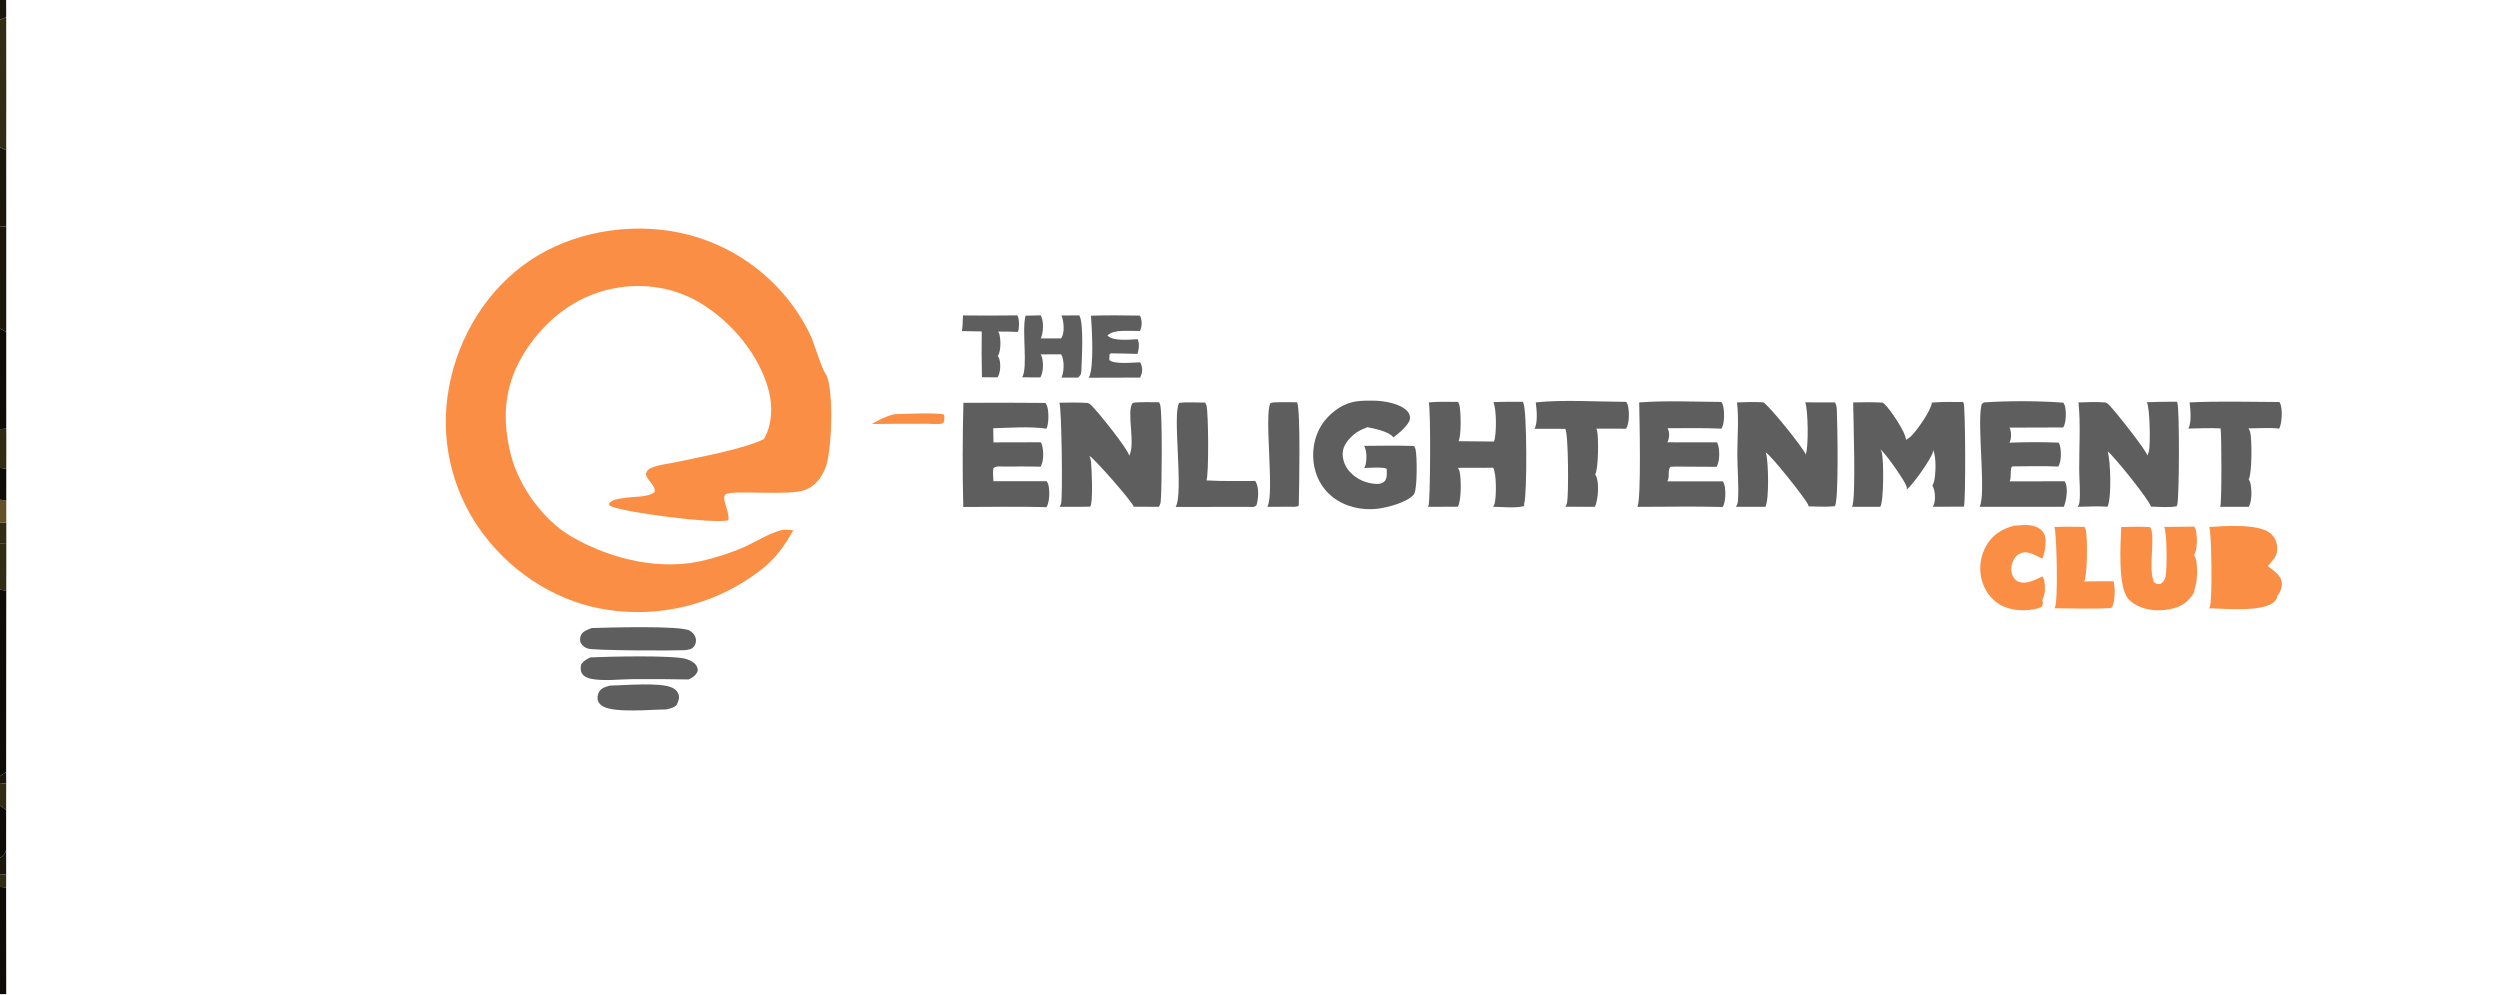
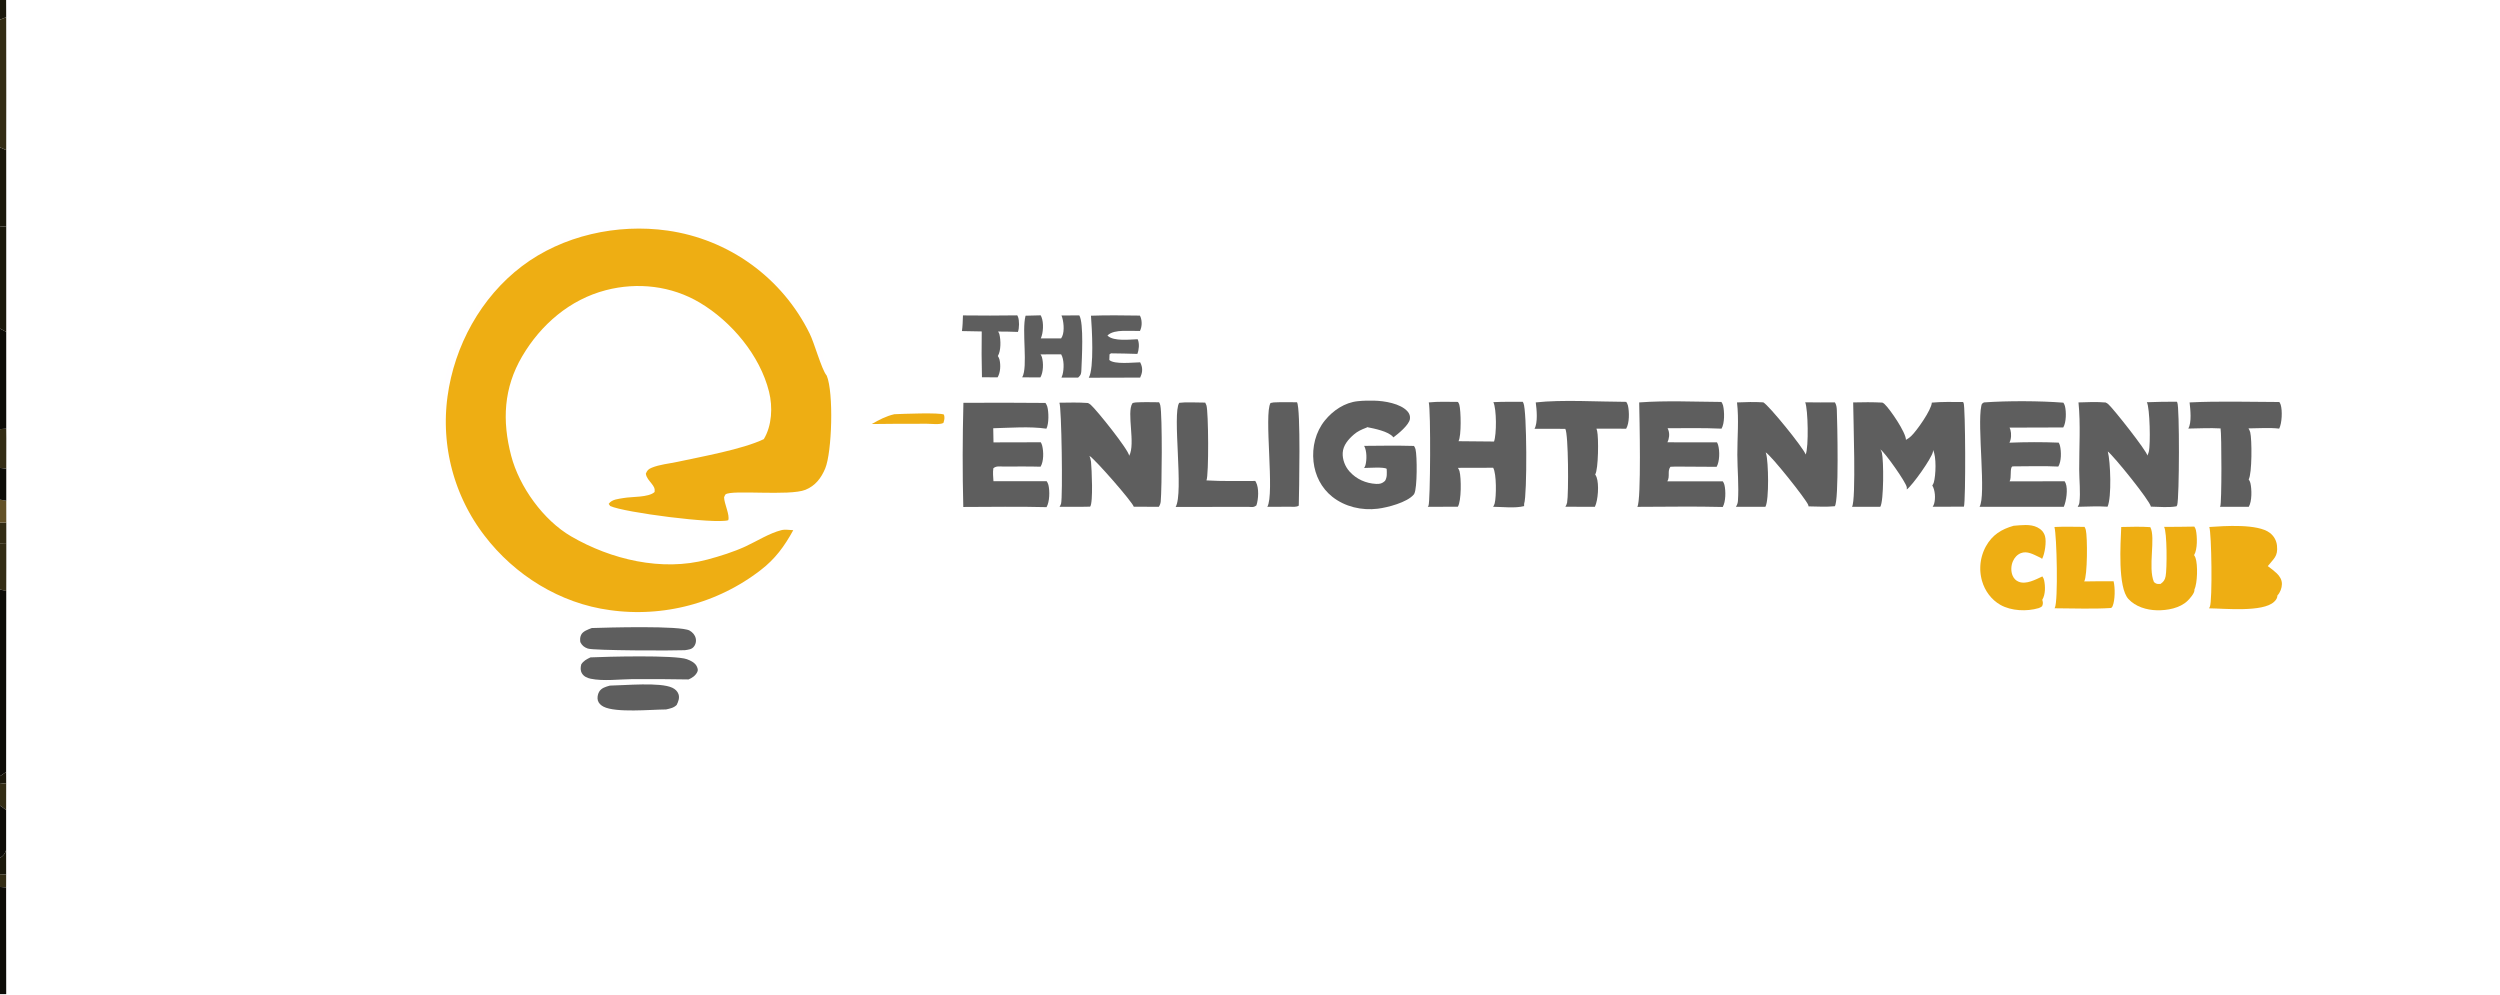
<svg xmlns="http://www.w3.org/2000/svg" width="1280" height="509">
  <path fill="#1B180B" d="M0 397.389L3.137 395.26L3.163 400.987L0 401.358L0 397.389Z" />
  <path fill="#332C14" d="M0 447.603L3.153 447.782L3.138 454.382L0 454.106L0 447.603Z" />
  <path fill="#1B180B" d="M0 0L3.137 0L3.17 8.823L0 10.051L0 0Z" />
  <path fill="#1B180B" d="M0 439.267C1.79 438.079 2.435 437.29 3.135 435.255L3.153 447.782L0 447.603L0 439.267Z" />
  <path fill="#332C14" d="M0 267.54L3.225 267.525L3.231 278.071L0 278.132L0 267.54Z" />
  <path fill="#635127" d="M0 255.818L3.209 256.361L3.225 267.525L0 267.54L0 255.818Z" />
  <path fill="#332C14" d="M3.163 400.987L3.142 414.692L0 412.477L0 401.358L3.163 400.987Z" />
  <path fill="#0D0C07" d="M0 239.564L3.212 239.927L3.209 256.361L0 255.818L0 239.564Z" />
  <path fill="#332C14" d="M0 219.724L3.197 219.452L3.234 224.327L3.212 239.927L0 239.564L0 224.348L0 219.724Z" />
  <path fill="#0D0C07" d="M0 412.477L3.142 414.692L3.135 435.255C2.435 437.29 1.79 438.079 0 439.267L0 412.477Z" />
  <path fill="#332C14" d="M0 278.132L3.231 278.071L3.226 290.748L3.201 302.59L0 301.815L0 290.585L0 278.132Z" />
  <path fill="#1B180B" d="M0 75.434L3.179 76.871L3.193 116.078L0 115.832L0 75.434Z" />
-   <path fill="#FB8E45" d="M457.885 212.084C461.569 211.917 481.361 211.116 483.313 212.286C483.794 213.955 483.523 214.941 483.016 216.566C481.175 217.514 476.861 216.99 474.688 216.967Q460.514 216.91 446.341 217.104C450.032 214.964 453.706 213.04 457.885 212.084Z" />
+   <path fill="#EEAE13" d="M457.885 212.084C461.569 211.917 481.361 211.116 483.313 212.286C483.794 213.955 483.523 214.941 483.016 216.566C481.175 217.514 476.861 216.99 474.688 216.967Q460.514 216.91 446.341 217.104C450.032 214.964 453.706 213.04 457.885 212.084Z" />
  <path fill="#0D0C07" d="M0 168.248L3.188 169.9L3.197 219.452L0 219.724L0 168.248Z" />
  <path fill="#1B180B" d="M0 115.832L3.193 116.078L3.188 169.9L0 168.248L0 115.832Z" />
  <path fill="#0D0C07" d="M0 454.106L3.138 454.382L3.133 459.994L3.175 509L0 509L0 459.747L0 454.106Z" />
  <path fill="#332C14" d="M0 10.051L3.17 8.823L3.21 48.979L3.179 76.871L0 75.434L0 49.338L0 10.051Z" />
  <path fill="#0D0C07" d="M0 301.815L3.201 302.59L3.137 395.26L0 397.389L0 301.815Z" />
  <path fill="#5E5E5E" d="M493.034 161.491Q506.941 161.67 520.848 161.465C521.058 161.865 520.996 161.729 521.206 162.224C521.954 163.989 521.909 168.167 521.165 169.949C517.787 169.768 514.385 169.789 511.001 169.748C511.304 170.163 511.562 170.605 511.688 171.107C512.44 174.121 512.55 179.609 510.894 182.277C511.285 182.864 511.593 183.472 511.756 184.161C512.414 186.951 512.247 190.705 510.773 193.202L502.762 193.154Q502.463 181.429 502.647 169.701L492.52 169.508C492.892 166.856 492.931 164.165 493.034 161.491Z" />
  <path fill="#5E5E5E" d="M312.258 351.03C320.005 350.917 337.965 349.171 344.208 352.119C345.64 352.795 346.872 353.865 347.389 355.403C348.046 357.356 347.307 359.186 346.457 360.934C344.924 362.473 343.055 362.764 341.021 363.236C333.231 363.284 315.265 365.043 308.992 361.812C307.71 361.151 306.525 360.092 306.105 358.667C305.711 357.326 306.021 355.468 306.71 354.263C307.892 352.193 310.115 351.639 312.258 351.03Z" />
  <path fill="#5E5E5E" d="M302.309 336.578C310.472 336.205 345.529 335.288 351.691 337.511C353.599 338.199 355.956 339.336 356.81 341.309C357.228 342.277 357.506 343.075 357.001 344.082C356.064 345.95 354.379 347.115 352.511 347.876Q338.194 347.621 323.874 347.706C317.263 347.78 308.87 348.856 302.449 347.514C300.738 347.157 299.003 346.419 298.036 344.88C297.071 343.344 297.187 341.842 297.601 340.16C298.821 338.267 300.33 337.554 302.309 336.578Z" />
  <path fill="#5E5E5E" d="M302.984 321.555C310.412 321.308 348.426 320.199 353.073 322.847C354.586 323.709 355.822 325.092 356.21 326.819Q356.267 327.076 356.297 327.338Q356.328 327.599 356.331 327.862Q356.335 328.126 356.312 328.388Q356.289 328.65 356.24 328.909Q356.19 329.167 356.115 329.42Q356.039 329.672 355.939 329.915Q355.838 330.158 355.713 330.39Q355.589 330.622 355.441 330.84C354.277 332.553 352.528 332.586 350.672 332.899C344.628 333.192 303.949 333.121 300.952 332.06C299.107 331.408 297.983 330.508 297.125 328.751C296.965 327.355 296.928 326.43 297.502 325.121C298.361 323.161 301.151 322.282 302.984 321.555Z" />
  <path fill="#5E5E5E" d="M558.576 161.639C566.919 161.323 575.271 161.489 583.618 161.585C583.799 161.893 583.808 161.884 583.958 162.278C584.806 164.508 584.717 167.337 583.647 169.458C580.659 169.43 577.643 169.336 574.656 169.419C572.198 169.488 568.763 169.936 567.02 171.795C567.092 171.866 567.16 171.941 567.235 172.008C570.381 174.831 578.428 173.812 582.465 173.687C582.504 173.769 582.547 173.85 582.583 173.934C583.454 175.987 583.15 179.162 582.326 181.203C577.833 180.999 573.308 181.006 568.81 180.912L568.076 181.434L567.978 184.32C570.551 186.695 580.125 185.56 583.768 185.505C583.987 185.884 584.147 186.289 584.295 186.7C585.151 189.083 584.807 191.082 583.765 193.326L557.456 193.398C560.264 188.645 559.069 167.919 558.576 161.639Z" />
  <path fill="#5E5E5E" d="M543.483 161.531L552.596 161.472C554.983 165.391 553.881 184.03 553.681 189.131C553.599 191.215 553.552 191.911 552 193.338L543.471 193.337C543.696 192.836 543.892 192.329 544.033 191.797C544.795 188.916 544.872 184.019 543.301 181.402L532.739 181.448C533.068 181.903 533.345 182.392 533.493 182.938C534.284 185.872 534.248 190.582 532.674 193.229L523.362 193.202C526.428 187.973 523.023 169.255 525.088 161.642L532.833 161.445C532.984 161.735 533.128 162.025 533.248 162.329C534.427 165.313 534.195 170.378 532.887 173.274L543.298 173.246C543.521 172.904 543.707 172.571 543.874 172.197C545.101 169.461 544.606 164.225 543.483 161.531Z" />
  <path fill="#5E5E5E" d="M652.12 206.038C656.08 205.83 660.101 205.96 664.069 205.955C666.036 209.336 665.125 251.745 664.974 258.861C663.896 259.727 661.876 259.437 660.469 259.46L648.871 259.471C652.705 253.053 647.036 211.956 650.515 206.334L652.12 206.038Z" />
-   <path fill="#FB8E45" d="M1051.87 269.82C1056.97 269.552 1062.16 269.754 1067.28 269.759C1067.55 270.245 1067.8 270.758 1067.93 271.301C1068.83 274.991 1068.81 294.836 1067.11 297.695C1072.12 297.565 1077.15 297.615 1082.16 297.595C1082.98 300.972 1082.96 307.286 1081.61 310.466L1080.95 311.289C1071.36 311.903 1061.53 311.45 1051.92 311.435C1051.96 311.358 1052.02 311.283 1052.06 311.204C1053.84 308.049 1053.08 273.919 1051.87 269.82Z" />
-   <path fill="#FB8E45" d="M1030.98 269.194C1034.9 268.911 1039.51 268.18 1043.12 270.007C1045.05 270.981 1046.39 272.364 1047.03 274.468C1047.88 277.297 1046.96 283.521 1045.57 286.132C1045.07 285.71 1044.55 285.469 1043.96 285.194C1041.13 283.867 1037.89 281.946 1034.71 283.196C1032.78 283.957 1031.36 285.56 1030.57 287.447C1029.63 289.651 1029.51 292.437 1030.43 294.666C1031.04 296.145 1032.12 297.297 1033.63 297.88C1037.45 299.365 1042.24 296.727 1045.69 295.126C1046.13 295.73 1046.43 296.345 1046.59 297.078C1047.24 300.131 1047.32 304.376 1045.64 307.09C1046.03 308.577 1046.14 308.887 1045.57 310.387C1045.03 310.801 1044.45 311.166 1043.79 311.362C1037.74 313.157 1029.75 312.831 1024.22 309.699C1019.56 307.06 1016.24 302.509 1014.78 297.392Q1014.62 296.842 1014.5 296.286Q1014.37 295.729 1014.27 295.167Q1014.16 294.605 1014.09 294.039Q1014.02 293.472 1013.97 292.903Q1013.92 292.334 1013.9 291.763Q1013.89 291.192 1013.9 290.621Q1013.9 290.05 1013.94 289.48Q1013.98 288.909 1014.04 288.342Q1014.11 287.774 1014.2 287.211Q1014.29 286.647 1014.41 286.089Q1014.53 285.53 1014.68 284.978Q1014.83 284.426 1015 283.882Q1015.17 283.337 1015.37 282.802Q1015.57 282.267 1015.8 281.742Q1016.02 281.218 1016.27 280.704Q1016.52 280.191 1016.8 279.691C1020.06 273.849 1024.71 270.974 1030.98 269.194Z" />
+   <path fill="#EEAE13" d="M1051.87 269.82C1056.97 269.552 1062.16 269.754 1067.28 269.759C1067.55 270.245 1067.8 270.758 1067.93 271.301C1068.83 274.991 1068.81 294.836 1067.11 297.695C1072.12 297.565 1077.15 297.615 1082.16 297.595C1082.98 300.972 1082.96 307.286 1081.61 310.466L1080.95 311.289C1071.36 311.903 1061.53 311.45 1051.92 311.435C1051.96 311.358 1052.02 311.283 1052.06 311.204C1053.84 308.049 1053.08 273.919 1051.87 269.82Z" />
+   <path fill="#EEAE13" d="M1030.98 269.194C1034.9 268.911 1039.51 268.18 1043.12 270.007C1045.05 270.981 1046.39 272.364 1047.03 274.468C1047.88 277.297 1046.96 283.521 1045.57 286.132C1045.07 285.71 1044.55 285.469 1043.96 285.194C1041.13 283.867 1037.89 281.946 1034.71 283.196C1032.78 283.957 1031.36 285.56 1030.57 287.447C1029.63 289.651 1029.51 292.437 1030.43 294.666C1031.04 296.145 1032.12 297.297 1033.63 297.88C1037.45 299.365 1042.24 296.727 1045.69 295.126C1046.13 295.73 1046.43 296.345 1046.59 297.078C1047.24 300.131 1047.32 304.376 1045.64 307.09C1046.03 308.577 1046.14 308.887 1045.57 310.387C1045.03 310.801 1044.45 311.166 1043.79 311.362C1037.74 313.157 1029.75 312.831 1024.22 309.699C1019.56 307.06 1016.24 302.509 1014.78 297.392Q1014.62 296.842 1014.5 296.286Q1014.37 295.729 1014.27 295.167Q1014.16 294.605 1014.09 294.039Q1014.02 293.472 1013.97 292.903Q1013.92 292.334 1013.9 291.763Q1013.89 291.192 1013.9 290.621Q1013.9 290.05 1013.94 289.48Q1013.98 288.909 1014.04 288.342Q1014.11 287.774 1014.2 287.211Q1014.29 286.647 1014.41 286.089Q1014.53 285.53 1014.68 284.978Q1014.83 284.426 1015 283.882Q1015.17 283.337 1015.37 282.802Q1015.57 282.267 1015.8 281.742Q1016.02 281.218 1016.27 280.704Q1016.52 280.191 1016.8 279.691C1020.06 273.849 1024.71 270.974 1030.98 269.194Z" />
  <path fill="#FFFEFF" d="M406.148 271.452C406.297 271.896 406.414 272.339 406.457 272.807C406.74 275.864 403.622 280.089 401.699 282.368C386.517 300.361 359.815 312.322 336.557 314.231C308.958 316.495 281.472 308.771 260.222 290.731C246.6 279.166 234.162 258.774 229.43 241.39C227.632 234.781 226.981 227.7 226.435 220.883C224.291 194.135 232.383 170.339 249.817 149.911C266.268 130.633 290.565 117.625 315.931 115.644C343.581 113.483 370.335 120.09 391.654 138.44C406.298 151.044 421.853 172.621 423.279 192.308C423.23 192.251 423.18 192.194 423.133 192.135C420.561 188.869 416.975 175.659 414.551 170.808Q413.906 169.496 413.22 168.204Q412.535 166.912 411.811 165.641Q411.087 164.37 410.325 163.122Q409.563 161.874 408.763 160.65Q407.963 159.426 407.126 158.227Q406.289 157.027 405.416 155.854Q404.544 154.681 403.635 153.535Q402.727 152.388 401.785 151.27Q400.842 150.152 399.866 149.064Q398.89 147.975 397.881 146.916Q396.873 145.857 395.832 144.83Q394.792 143.803 393.72 142.807Q392.649 141.812 391.548 140.85Q390.447 139.888 389.318 138.959Q388.188 138.031 387.031 137.138Q385.873 136.244 384.689 135.386Q383.505 134.528 382.295 133.707Q381.086 132.886 379.852 132.101Q378.618 131.317 377.361 130.571Q376.103 129.825 374.824 129.117Q373.545 128.409 372.244 127.741Q370.944 127.072 369.624 126.444Q368.304 125.815 366.966 125.227Q365.627 124.639 364.271 124.092Q362.916 123.545 361.544 123.039Q360.172 122.534 358.785 122.07Q357.399 121.606 355.999 121.185Q354.599 120.764 353.187 120.386Q351.775 120.007 350.352 119.672Q348.929 119.337 347.497 119.045Q346.064 118.753 344.623 118.505Q343.183 118.257 341.735 118.053C316.079 114.422 288.05 120.519 267.255 136.276C246.223 152.213 232.633 177.052 229.117 203.101Q228.959 204.27 228.829 205.442Q228.7 206.615 228.599 207.79Q228.499 208.966 228.427 210.143Q228.356 211.321 228.313 212.499Q228.271 213.678 228.257 214.858Q228.244 216.037 228.259 217.217Q228.275 218.396 228.32 219.575Q228.364 220.754 228.438 221.931Q228.512 223.109 228.615 224.284Q228.717 225.459 228.849 226.631Q228.981 227.803 229.141 228.972Q229.302 230.141 229.491 231.305Q229.68 232.469 229.898 233.629Q230.116 234.788 230.363 235.942Q230.609 237.095 230.884 238.242Q231.159 239.389 231.462 240.53Q231.765 241.67 232.096 242.802Q232.427 243.934 232.786 245.058Q233.144 246.181 233.531 247.296Q233.917 248.41 234.331 249.515Q234.745 250.62 235.185 251.714Q235.626 252.808 236.094 253.891Q236.562 254.973 237.056 256.044Q237.55 257.115 238.071 258.174Q238.591 259.232 239.137 260.278Q239.684 261.323 240.256 262.355Q240.828 263.386 241.425 264.403Q242.022 265.42 242.644 266.422Q243.267 267.424 243.913 268.411Q244.56 269.397 245.231 270.367Q245.901 271.338 246.596 272.291Q247.29 273.244 248.008 274.18C263.511 294.522 286.801 308.983 312.301 312.385Q313.567 312.562 314.838 312.707Q316.108 312.853 317.382 312.967Q318.655 313.081 319.931 313.163Q321.207 313.245 322.485 313.295Q323.763 313.346 325.041 313.364Q326.32 313.383 327.598 313.37Q328.877 313.357 330.155 313.312Q331.433 313.267 332.709 313.19Q333.985 313.113 335.259 313.005Q336.534 312.897 337.805 312.757Q339.076 312.617 340.343 312.445Q341.61 312.273 342.872 312.07Q344.135 311.867 345.392 311.633Q346.649 311.399 347.899 311.133Q349.15 310.868 350.394 310.571Q351.638 310.274 352.874 309.947Q354.11 309.62 355.338 309.262Q356.565 308.904 357.784 308.515Q359.002 308.127 360.21 307.708Q361.419 307.29 362.616 306.841Q363.814 306.393 365 305.915Q366.186 305.437 367.359 304.929Q368.533 304.422 369.694 303.885Q370.855 303.349 372.002 302.784Q373.149 302.219 374.282 301.625Q375.414 301.032 376.532 300.41Q377.65 299.789 378.752 299.14Q379.854 298.49 380.939 297.814Q382.024 297.138 383.093 296.435Q384.161 295.732 385.211 295.003Q386.262 294.273 387.294 293.518Q388.326 292.763 389.339 291.982C396.894 286.218 401.621 279.704 406.148 271.452Z" />
  <path fill="#5E5E5E" d="M606.449 206.039C609.984 205.978 613.537 206.089 617.073 206.131C617.314 206.581 617.522 207.037 617.687 207.521C618.749 210.64 618.972 243.345 617.702 245.963C625.985 246.468 634.385 246.228 642.685 246.252C642.854 246.503 642.895 246.553 643.053 246.852C644.683 249.93 644.335 255.638 643.285 258.75C641.804 259.913 641.062 259.577 639.219 259.513L601.937 259.554C606.15 252.323 600.111 211.907 603.749 206.25L606.449 206.039Z" />
  <path fill="#5E5E5E" d="M1121.07 206.039C1136.32 205.293 1151.76 205.792 1167.02 205.828C1167.32 206.289 1167.57 206.763 1167.73 207.288C1168.64 210.293 1168.37 216.701 1166.95 219.453C1161.88 218.86 1156.32 219.322 1151.21 219.335C1151.59 219.965 1151.94 220.63 1152.12 221.352C1153.02 224.883 1153.08 242.607 1151.32 245.434C1151.71 246.016 1152.04 246.638 1152.2 247.325C1152.95 250.496 1153.04 256.715 1151.37 259.492L1136.57 259.493C1136.64 259.394 1136.71 259.298 1136.78 259.196C1137.56 257.976 1137.5 222.289 1136.93 219.35C1131.46 219.029 1125.86 219.349 1120.38 219.429C1122.25 216.537 1121.46 209.403 1121.07 206.039Z" />
  <path fill="#5E5E5E" d="M786.305 206.038C799.769 204.527 818.621 205.718 832.634 205.749C833.019 206.327 833.337 206.942 833.498 207.622C834.253 210.81 834.293 216.685 832.591 219.495L817.383 219.486Q817.595 220.063 817.733 220.662C818.532 224.035 818.414 240.254 816.739 242.933C817.023 243.383 817.275 243.84 817.458 244.342C818.779 247.967 818.238 256.048 816.59 259.472L801.463 259.46C801.877 258.791 802.215 258.076 802.363 257.296C803.166 253.071 803.058 222.194 801.432 219.568L785.677 219.537C787.435 216.363 786.796 209.602 786.305 206.038Z" />
-   <path fill="#FB8E45" d="M1108 269.768C1113.16 269.805 1118.33 269.67 1123.49 269.616C1123.86 270.172 1124.16 270.759 1124.3 271.412C1125.01 274.724 1125.16 281.347 1123.37 284.207C1123.65 284.653 1123.91 285.109 1124.09 285.607C1125.34 289.051 1125.11 298.66 1123.54 301.811C1123.54 301.951 1123.55 302.091 1123.55 302.231C1123.51 303.878 1121.16 306.503 1120.04 307.603C1116.13 311.422 1109.55 312.594 1104.25 312.456C1099.01 312.32 1093.4 310.635 1089.76 306.692C1084.21 300.695 1085.73 278.226 1086.07 269.82C1091.03 269.725 1096 269.547 1100.96 269.895C1103.83 275.252 1099.62 290.64 1102.83 298.028C1104.2 299.149 1104.51 299.01 1106.2 298.969C1107.76 297.83 1108.41 296.98 1108.8 295.04C1109.54 291.368 1109.56 272.081 1108 269.768Z" />
-   <path fill="#FB8E45" d="M1131.16 269.82C1138.76 269.304 1156.01 268.04 1162.2 272.862Q1162.58 273.154 1162.93 273.483Q1163.28 273.812 1163.59 274.176Q1163.91 274.539 1164.18 274.932Q1164.46 275.326 1164.69 275.746Q1164.92 276.165 1165.11 276.606Q1165.3 277.048 1165.44 277.506Q1165.58 277.964 1165.68 278.435Q1165.77 278.905 1165.82 279.383C1166.39 284.943 1164.13 285.978 1161.11 289.847C1162.68 291.008 1164.27 292.189 1165.69 293.539C1167.22 295.004 1168.36 296.849 1168.34 299.042C1168.33 301.044 1167.45 303.397 1166.06 304.837C1165.97 306.272 1165.4 307.121 1164.34 308.122C1158.55 313.611 1138.68 311.513 1131.02 311.464C1131.18 311.19 1131.32 310.929 1131.45 310.641C1132.81 307.626 1132.34 272.931 1131.16 269.82Z" />
+   <path fill="#EEAE13" d="M1108 269.768C1113.16 269.805 1118.33 269.67 1123.49 269.616C1123.86 270.172 1124.16 270.759 1124.3 271.412C1125.01 274.724 1125.16 281.347 1123.37 284.207C1123.65 284.653 1123.91 285.109 1124.09 285.607C1125.34 289.051 1125.11 298.66 1123.54 301.811C1123.54 301.951 1123.55 302.091 1123.55 302.231C1123.51 303.878 1121.16 306.503 1120.04 307.603C1116.13 311.422 1109.55 312.594 1104.25 312.456C1099.01 312.32 1093.4 310.635 1089.76 306.692C1084.21 300.695 1085.73 278.226 1086.07 269.82C1091.03 269.725 1096 269.547 1100.96 269.895C1103.83 275.252 1099.62 290.64 1102.83 298.028C1104.2 299.149 1104.51 299.01 1106.2 298.969C1107.76 297.83 1108.41 296.98 1108.8 295.04C1109.54 291.368 1109.56 272.081 1108 269.768Z" />
+   <path fill="#EEAE13" d="M1131.16 269.82C1138.76 269.304 1156.01 268.04 1162.2 272.862Q1162.58 273.154 1162.93 273.483Q1163.28 273.812 1163.59 274.176Q1163.91 274.539 1164.18 274.932Q1164.46 275.326 1164.69 275.746Q1164.92 276.165 1165.11 276.606Q1165.3 277.048 1165.44 277.506Q1165.58 277.964 1165.68 278.435Q1165.77 278.905 1165.82 279.383C1166.39 284.943 1164.13 285.978 1161.11 289.847C1162.68 291.008 1164.27 292.189 1165.69 293.539C1167.22 295.004 1168.36 296.849 1168.34 299.042C1168.33 301.044 1167.45 303.397 1166.06 304.837C1165.97 306.272 1165.4 307.121 1164.34 308.122C1158.55 313.611 1138.68 311.513 1131.02 311.464C1131.18 311.19 1131.32 310.929 1131.45 310.641C1132.81 307.626 1132.34 272.931 1131.16 269.82Z" />
  <path fill="#5E5E5E" d="M1015.77 206.038C1027.9 205.169 1044.31 205.215 1056.45 206.17C1056.8 206.722 1057.1 207.308 1057.26 207.949C1057.97 210.818 1057.95 216.299 1056.39 218.856L1028.9 218.942C1029.09 219.309 1029.23 219.694 1029.34 220.091C1029.89 222.045 1029.8 224.851 1028.82 226.658C1037.19 226.327 1045.69 226.28 1054.06 226.632C1054.35 227.135 1054.58 227.661 1054.71 228.228C1055.41 231.22 1055.49 236.202 1053.84 238.879C1046.15 238.475 1038.28 238.789 1030.57 238.785C1030.47 238.808 1030.37 238.806 1030.28 238.856C1028.94 239.661 1030.01 244.56 1028.92 246.439L1057.09 246.416C1057.31 246.74 1057.48 247.058 1057.62 247.418C1058.85 250.408 1057.94 256.624 1056.67 259.472L1013.52 259.491C1017 253.817 1012.26 218.096 1014.42 207.867C1014.67 206.645 1014.75 206.714 1015.77 206.038Z" />
  <path fill="#5E5E5E" d="M493.263 206.243Q514.274 206.108 535.285 206.305C535.68 206.905 536.033 207.539 536.226 208.237C536.985 210.972 537.08 216.964 535.755 219.483C527.123 218.234 517.291 219.049 508.537 219.262L508.669 226.499L532.875 226.439C533.191 226.987 533.447 227.556 533.597 228.173C534.351 231.263 534.446 236.183 532.767 238.952C526.394 238.754 519.972 238.891 513.594 238.867C511.733 238.821 510.053 238.531 508.597 239.738C508.262 241.93 508.506 244.161 508.646 246.363L535.894 246.387C536.284 246.965 536.613 247.584 536.779 248.266C537.533 251.364 537.439 256.899 535.827 259.659C521.637 259.291 507.399 259.538 493.203 259.572C492.744 241.872 492.821 223.942 493.263 206.243Z" />
  <path fill="#5E5E5E" d="M839.266 206.039C853.112 205.007 867.47 205.707 881.358 205.796C881.738 206.359 882.055 206.961 882.212 207.628C882.948 210.757 883.069 216.711 881.417 219.471C872.228 219.054 863.009 219.217 853.814 219.252C853.981 219.556 854.094 219.868 854.208 220.196C854.911 222.209 854.651 224.577 853.706 226.455L879.086 226.467C879.329 226.913 879.533 227.366 879.674 227.855C880.553 230.913 880.489 236.222 878.916 239.015L857.969 238.887L855.271 238.989C853.568 241.098 855.155 243.9 853.689 246.426L882.072 246.427C882.446 246.996 882.756 247.604 882.914 248.271C883.634 251.315 883.623 256.864 882.036 259.577C867.49 259.188 852.868 259.493 838.314 259.507C840.43 256.149 839.4 212.802 839.266 206.039Z" />
  <path fill="#5E5E5E" d="M764.605 205.893C769.614 205.668 774.635 205.716 779.649 205.711C779.701 205.816 779.752 205.921 779.806 206.026C779.868 206.143 779.935 206.257 779.995 206.375C781.786 209.847 781.952 253.4 780.356 257.942L780.342 259.128C775.656 260.323 769.361 259.513 764.484 259.474C764.809 258.935 765.115 258.36 765.274 257.747C766.145 254.395 766.282 242.515 764.5 239.489L746.438 239.534C746.766 240.053 747.098 240.631 747.259 241.228C748.209 244.745 748.261 256.517 746.413 259.441L731.02 259.49C731.188 259.253 731.237 259.197 731.388 258.913C732.337 257.128 732.607 210.144 731.534 206.038C736.458 205.528 741.514 205.758 746.462 205.778C746.748 206.221 747.035 206.715 747.176 207.229C748.02 210.308 748.274 223.183 746.756 225.895L764.944 226.063C766.275 222.37 766.294 209.547 764.605 205.893Z" />
  <path fill="#5E5E5E" d="M695.179 205.412C697.959 205.108 700.792 205.082 703.587 205.138C708.713 205.241 717.092 206.581 720.659 210.65C721.64 211.769 722.106 213.062 721.881 214.55C721.421 217.594 715.858 222.153 713.403 223.954C713.356 223.881 713.318 223.803 713.263 223.736C710.881 220.812 703.492 219.407 700.008 218.701C699.684 218.95 699.826 218.878 699.449 219.023C697.112 219.92 695.104 220.799 693.178 222.468C690.377 224.896 687.682 227.972 687.466 231.843C687.275 235.265 688.674 238.863 690.938 241.393C694.468 245.339 699.326 247.488 704.568 247.76C706.525 247.861 707.664 247.556 709.121 246.23C710.303 244.324 710.049 242.209 709.985 240.06C708.838 238.96 700.495 239.595 698.401 239.601C698.706 239.164 698.959 238.696 699.101 238.18C699.854 235.443 699.861 230.801 698.439 228.283L709.844 228.189C714.543 228.089 719.26 228.249 723.959 228.32C724.269 228.824 724.594 229.398 724.739 229.975C725.615 233.455 725.633 249.906 724.144 252.684C724.022 252.959 724.034 252.974 723.806 253.244C720.417 257.253 710.421 259.844 705.393 260.464C697.24 261.469 688.633 259.499 682.139 254.346C676.547 249.908 673.288 243.422 672.519 236.363C671.703 228.884 673.585 221.127 678.364 215.246C682.529 210.121 688.552 206.075 695.179 205.412Z" />
  <path fill="#5E5E5E" d="M1099.19 205.945Q1106.85 205.642 1114.52 205.677C1114.61 205.809 1114.7 205.938 1114.77 206.074C1115.96 208.167 1115.84 254.862 1114.73 258.565L1114.38 259.227C1110.26 259.986 1105.45 259.455 1101.25 259.395C1100.81 256.424 1082.31 233.541 1079.19 231.131C1080.58 236.391 1081.24 254.532 1079.07 259.433C1074.02 259.083 1068.84 259.4 1063.78 259.48C1064.2 258.807 1064.57 258.097 1064.66 257.298C1065.28 251.956 1064.56 245.816 1064.55 240.385C1064.51 229.143 1065.31 217.188 1064.19 206.038C1068.83 205.886 1073.44 205.674 1078.07 206.078C1078.51 206.285 1078.93 206.522 1079.32 206.826C1081.53 208.575 1099.25 230.96 1099.46 233.253C1099.5 233.133 1099.55 233.012 1099.6 232.894C1099.82 232.378 1100.04 231.87 1100.18 231.326C1101.14 227.618 1100.73 208.667 1099.19 205.945Z" />
  <path fill="#5E5E5E" d="M889.349 206.038C893.877 205.824 898.291 205.734 902.825 206.004C905.739 207.598 923.299 229.243 924.521 232.711C926.099 228.852 925.721 209.578 924.272 205.975Q931.881 206.088 939.491 206.042C940.239 207.325 940.395 208.511 940.457 209.965C940.714 215.983 941.597 256.804 939.404 259.19C934.985 259.628 930.42 259.338 925.981 259.266C925.948 259.091 925.896 258.743 925.823 258.555C924.661 255.543 906.806 233.133 904.031 231.607C904.114 231.879 904.2 232.151 904.279 232.424C905.42 236.415 905.876 255.898 903.888 259.47L888.798 259.47C889.405 258.492 889.737 257.645 889.818 256.493C890.361 248.784 889.544 240.58 889.514 232.822C889.481 224.111 890.386 214.655 889.349 206.038Z" />
  <path fill="#5E5E5E" d="M581.548 206.038C585.489 205.79 589.493 205.942 593.443 205.961C593.733 206.465 593.969 206.997 594.087 207.57C595.173 212.824 594.891 250.147 594.296 256.738C594.202 257.777 593.868 258.612 593.33 259.492L580.483 259.434C579.881 257.098 560.806 235.244 557.792 233.387C558.162 234.321 558.493 235.411 558.595 236.416C558.958 239.986 559.779 257.474 558.147 259.406L553.594 259.486L542.471 259.493C542.775 259.018 543.092 258.496 543.252 257.95C544.213 254.663 543.519 208.173 542.409 206.186C547.291 206.111 552.166 205.983 557.042 206.341C557.529 206.599 558.048 206.893 558.467 207.259C561.515 209.929 577.903 230.365 578.147 233.359C581.469 227.25 576.757 211.3 579.752 206.539C579.971 206.191 581.116 206.122 581.548 206.038Z" />
  <path fill="#5E5E5E" d="M989.092 206.139C994.396 205.66 999.739 205.804 1005.06 205.84C1005.19 206.012 1005.25 206.085 1005.36 206.289C1006.31 207.977 1006.51 256.104 1005.53 259.412L989.522 259.457C989.837 258.979 990.109 258.473 990.268 257.92C991.059 255.163 990.817 251.029 989.337 248.558C989.633 248.108 989.933 247.606 990.089 247.084C991.159 243.504 991.523 233.669 989.71 230.424C989.722 230.716 989.727 231.052 989.663 231.338C988.867 234.868 979.198 248.464 976.282 250.606C976.314 250.224 976.313 249.855 976.267 249.473C975.974 247.066 965.178 231.755 962.76 230.102C963.07 230.634 963.369 231.209 963.52 231.81C964.482 235.645 964.536 256.558 962.712 259.47L948.238 259.467C950.4 256.096 948.874 213.866 948.822 206.039C953.835 205.906 958.775 205.873 963.787 206.13C964.151 206.325 964.534 206.548 964.836 206.831C967.757 209.574 975.827 221.387 975.852 225.207C976.785 224.69 977.706 224.043 978.486 223.313C981.259 220.72 988.941 209.871 989.092 206.139Z" />
-   <path fill="#FB8E45" d="M406.148 271.452C401.621 279.704 396.894 286.218 389.339 291.982Q388.326 292.763 387.294 293.518Q386.262 294.273 385.211 295.003Q384.161 295.732 383.093 296.435Q382.024 297.138 380.939 297.814Q379.854 298.49 378.752 299.14Q377.65 299.789 376.532 300.41Q375.414 301.032 374.282 301.625Q373.149 302.219 372.002 302.784Q370.855 303.349 369.694 303.885Q368.533 304.422 367.359 304.929Q366.186 305.437 365 305.915Q363.814 306.393 362.616 306.841Q361.419 307.29 360.21 307.708Q359.002 308.127 357.784 308.515Q356.565 308.904 355.338 309.262Q354.11 309.62 352.874 309.947Q351.638 310.274 350.394 310.571Q349.15 310.868 347.9 311.133Q346.649 311.399 345.392 311.633Q344.135 311.867 342.872 312.07Q341.61 312.273 340.343 312.445Q339.076 312.617 337.805 312.757Q336.534 312.897 335.259 313.005Q333.985 313.113 332.709 313.19Q331.433 313.267 330.155 313.312Q328.877 313.357 327.598 313.37Q326.32 313.383 325.041 313.364Q323.763 313.346 322.485 313.295Q321.207 313.245 319.931 313.163Q318.655 313.081 317.382 312.967Q316.108 312.853 314.838 312.707Q313.567 312.562 312.301 312.385C286.801 308.983 263.511 294.522 248.008 274.18Q247.29 273.244 246.596 272.291Q245.901 271.338 245.231 270.367Q244.56 269.397 243.913 268.411Q243.267 267.424 242.644 266.422Q242.022 265.42 241.425 264.403Q240.828 263.386 240.256 262.355Q239.684 261.323 239.137 260.278Q238.591 259.232 238.071 258.174Q237.55 257.115 237.056 256.044Q236.562 254.973 236.094 253.891Q235.626 252.808 235.185 251.714Q234.745 250.62 234.331 249.515Q233.917 248.41 233.531 247.296Q233.144 246.181 232.786 245.058Q232.427 243.934 232.096 242.802Q231.765 241.67 231.462 240.53Q231.159 239.39 230.884 238.242Q230.609 237.095 230.363 235.942Q230.116 234.788 229.898 233.629Q229.68 232.469 229.491 231.305Q229.302 230.141 229.141 228.972Q228.981 227.803 228.849 226.631Q228.717 225.459 228.615 224.284Q228.512 223.109 228.438 221.931Q228.364 220.754 228.32 219.575Q228.275 218.396 228.259 217.217Q228.244 216.037 228.257 214.858Q228.271 213.678 228.313 212.499Q228.356 211.321 228.427 210.143Q228.499 208.966 228.599 207.79Q228.7 206.615 228.829 205.442Q228.959 204.27 229.117 203.101C232.633 177.052 246.223 152.213 267.255 136.276C288.05 120.519 316.079 114.422 341.735 118.053Q343.183 118.257 344.623 118.505Q346.064 118.753 347.496 119.045Q348.929 119.337 350.352 119.672Q351.775 120.007 353.187 120.386Q354.599 120.764 355.999 121.185Q357.399 121.606 358.786 122.07Q360.172 122.534 361.544 123.039Q362.916 123.545 364.271 124.092Q365.627 124.639 366.966 125.227Q368.304 125.815 369.624 126.444Q370.944 127.072 372.244 127.741Q373.545 128.409 374.824 129.117Q376.103 129.825 377.361 130.571Q378.618 131.317 379.852 132.101Q381.086 132.886 382.295 133.707Q383.505 134.528 384.689 135.386Q385.873 136.244 387.031 137.138Q388.188 138.031 389.318 138.959Q390.447 139.888 391.548 140.85Q392.649 141.812 393.721 142.807Q394.792 143.803 395.832 144.83Q396.873 145.857 397.881 146.916Q398.89 147.975 399.866 149.064Q400.842 150.152 401.785 151.27Q402.727 152.388 403.635 153.535Q404.544 154.681 405.416 155.854Q406.289 157.027 407.126 158.227Q407.963 159.426 408.763 160.65Q409.563 161.874 410.325 163.122Q411.087 164.37 411.811 165.641Q412.535 166.912 413.22 168.204Q413.906 169.496 414.551 170.808C416.975 175.659 420.561 188.869 423.133 192.135C423.18 192.194 423.23 192.251 423.279 192.308C426.899 200.955 425.984 231.468 422.512 239.842C420.488 244.725 417.447 248.731 412.393 250.777C404.153 254.113 374.427 250.613 371.458 253.147C371.228 253.343 370.892 254.271 370.734 254.585C370.738 257.762 373.805 263.817 372.85 266.361C366.233 268.411 319.426 262.414 312.407 259.064L311.647 257.983C313.296 255.611 316.614 255.469 319.303 254.984C323.503 254.226 332.112 254.759 335.16 251.903C335.406 250.033 334.781 249.131 333.638 247.636C332.39 246.005 330.966 244.642 330.67 242.518C331.346 240.818 331.969 240.186 333.698 239.47C337.712 237.809 342.626 237.385 346.879 236.462C359.304 233.767 380.246 230.043 391.077 224.833C395.248 217.884 395.69 208.379 393.752 200.584C389.115 181.932 374.502 164.605 358.289 154.961C343.777 146.329 326.439 144.358 310.217 148.568C291.779 153.353 276.893 166.188 267.336 182.471C257.871 198.6 257.02 215.376 261.72 233.348C265.882 249.264 278.225 266.362 292.418 274.617C312.817 286.483 338.908 292.743 362.142 286.504C368.69 284.746 375.56 282.602 381.715 279.765C387.493 277.102 393.928 272.985 400.064 271.442C402.015 270.952 404.167 271.398 406.148 271.452Z" />
+   <path fill="#EEAE13" d="M406.148 271.452C401.621 279.704 396.894 286.218 389.339 291.982Q388.326 292.763 387.294 293.518Q386.262 294.273 385.211 295.003Q384.161 295.732 383.093 296.435Q382.024 297.138 380.939 297.814Q379.854 298.49 378.752 299.14Q377.65 299.789 376.532 300.41Q375.414 301.032 374.282 301.625Q373.149 302.219 372.002 302.784Q370.855 303.349 369.694 303.885Q368.533 304.422 367.359 304.929Q366.186 305.437 365 305.915Q363.814 306.393 362.616 306.841Q361.419 307.29 360.21 307.708Q359.002 308.127 357.784 308.515Q356.565 308.904 355.338 309.262Q354.11 309.62 352.874 309.947Q351.638 310.274 350.394 310.571Q349.15 310.868 347.9 311.133Q346.649 311.399 345.392 311.633Q344.135 311.867 342.872 312.07Q341.61 312.273 340.343 312.445Q339.076 312.617 337.805 312.757Q336.534 312.897 335.259 313.005Q333.985 313.113 332.709 313.19Q331.433 313.267 330.155 313.312Q328.877 313.357 327.598 313.37Q326.32 313.383 325.041 313.364Q323.763 313.346 322.485 313.295Q321.207 313.245 319.931 313.163Q318.655 313.081 317.382 312.967Q316.108 312.853 314.838 312.707Q313.567 312.562 312.301 312.385C286.801 308.983 263.511 294.522 248.008 274.18Q247.29 273.244 246.596 272.291Q245.901 271.338 245.231 270.367Q244.56 269.397 243.913 268.411Q243.267 267.424 242.644 266.422Q242.022 265.42 241.425 264.403Q240.828 263.386 240.256 262.355Q239.684 261.323 239.137 260.278Q238.591 259.232 238.071 258.174Q237.55 257.115 237.056 256.044Q236.562 254.973 236.094 253.891Q235.626 252.808 235.185 251.714Q234.745 250.62 234.331 249.515Q233.917 248.41 233.531 247.296Q233.144 246.181 232.786 245.058Q232.427 243.934 232.096 242.802Q231.765 241.67 231.462 240.53Q231.159 239.39 230.884 238.242Q230.609 237.095 230.363 235.942Q230.116 234.788 229.898 233.629Q229.68 232.469 229.491 231.305Q229.302 230.141 229.141 228.972Q228.981 227.803 228.849 226.631Q228.717 225.459 228.615 224.284Q228.512 223.109 228.438 221.931Q228.364 220.754 228.32 219.575Q228.275 218.396 228.259 217.217Q228.244 216.037 228.257 214.858Q228.271 213.678 228.313 212.499Q228.356 211.321 228.427 210.143Q228.499 208.966 228.599 207.79Q228.7 206.615 228.829 205.442Q228.959 204.27 229.117 203.101C232.633 177.052 246.223 152.213 267.255 136.276C288.05 120.519 316.079 114.422 341.735 118.053Q343.183 118.257 344.623 118.505Q346.064 118.753 347.496 119.045Q348.929 119.337 350.352 119.672Q351.775 120.007 353.187 120.386Q354.599 120.764 355.999 121.185Q357.399 121.606 358.786 122.07Q360.172 122.534 361.544 123.039Q362.916 123.545 364.271 124.092Q365.627 124.639 366.966 125.227Q368.304 125.815 369.624 126.444Q370.944 127.072 372.244 127.741Q373.545 128.409 374.824 129.117Q376.103 129.825 377.361 130.571Q378.618 131.317 379.852 132.101Q381.086 132.886 382.295 133.707Q383.505 134.528 384.689 135.386Q385.873 136.244 387.031 137.138Q388.188 138.031 389.318 138.959Q390.447 139.888 391.548 140.85Q392.649 141.812 393.721 142.807Q394.792 143.803 395.832 144.83Q396.873 145.857 397.881 146.916Q398.89 147.975 399.866 149.064Q400.842 150.152 401.785 151.27Q402.727 152.388 403.635 153.535Q404.544 154.681 405.416 155.854Q406.289 157.027 407.126 158.227Q407.963 159.426 408.763 160.65Q409.563 161.874 410.325 163.122Q411.087 164.37 411.811 165.641Q412.535 166.912 413.22 168.204Q413.906 169.496 414.551 170.808C416.975 175.659 420.561 188.869 423.133 192.135C423.18 192.194 423.23 192.251 423.279 192.308C426.899 200.955 425.984 231.468 422.512 239.842C420.488 244.725 417.447 248.731 412.393 250.777C404.153 254.113 374.427 250.613 371.458 253.147C371.228 253.343 370.892 254.271 370.734 254.585C370.738 257.762 373.805 263.817 372.85 266.361C366.233 268.411 319.426 262.414 312.407 259.064L311.647 257.983C313.296 255.611 316.614 255.469 319.303 254.984C323.503 254.226 332.112 254.759 335.16 251.903C335.406 250.033 334.781 249.131 333.638 247.636C332.39 246.005 330.966 244.642 330.67 242.518C331.346 240.818 331.969 240.186 333.698 239.47C337.712 237.809 342.626 237.385 346.879 236.462C359.304 233.767 380.246 230.043 391.077 224.833C395.248 217.884 395.69 208.379 393.752 200.584C389.115 181.932 374.502 164.605 358.289 154.961C343.777 146.329 326.439 144.358 310.217 148.568C291.779 153.353 276.893 166.188 267.336 182.471C257.871 198.6 257.02 215.376 261.72 233.348C265.882 249.264 278.225 266.362 292.418 274.617C312.817 286.483 338.908 292.743 362.142 286.504C368.69 284.746 375.56 282.602 381.715 279.765C387.493 277.102 393.928 272.985 400.064 271.442C402.015 270.952 404.167 271.398 406.148 271.452Z" />
</svg>
